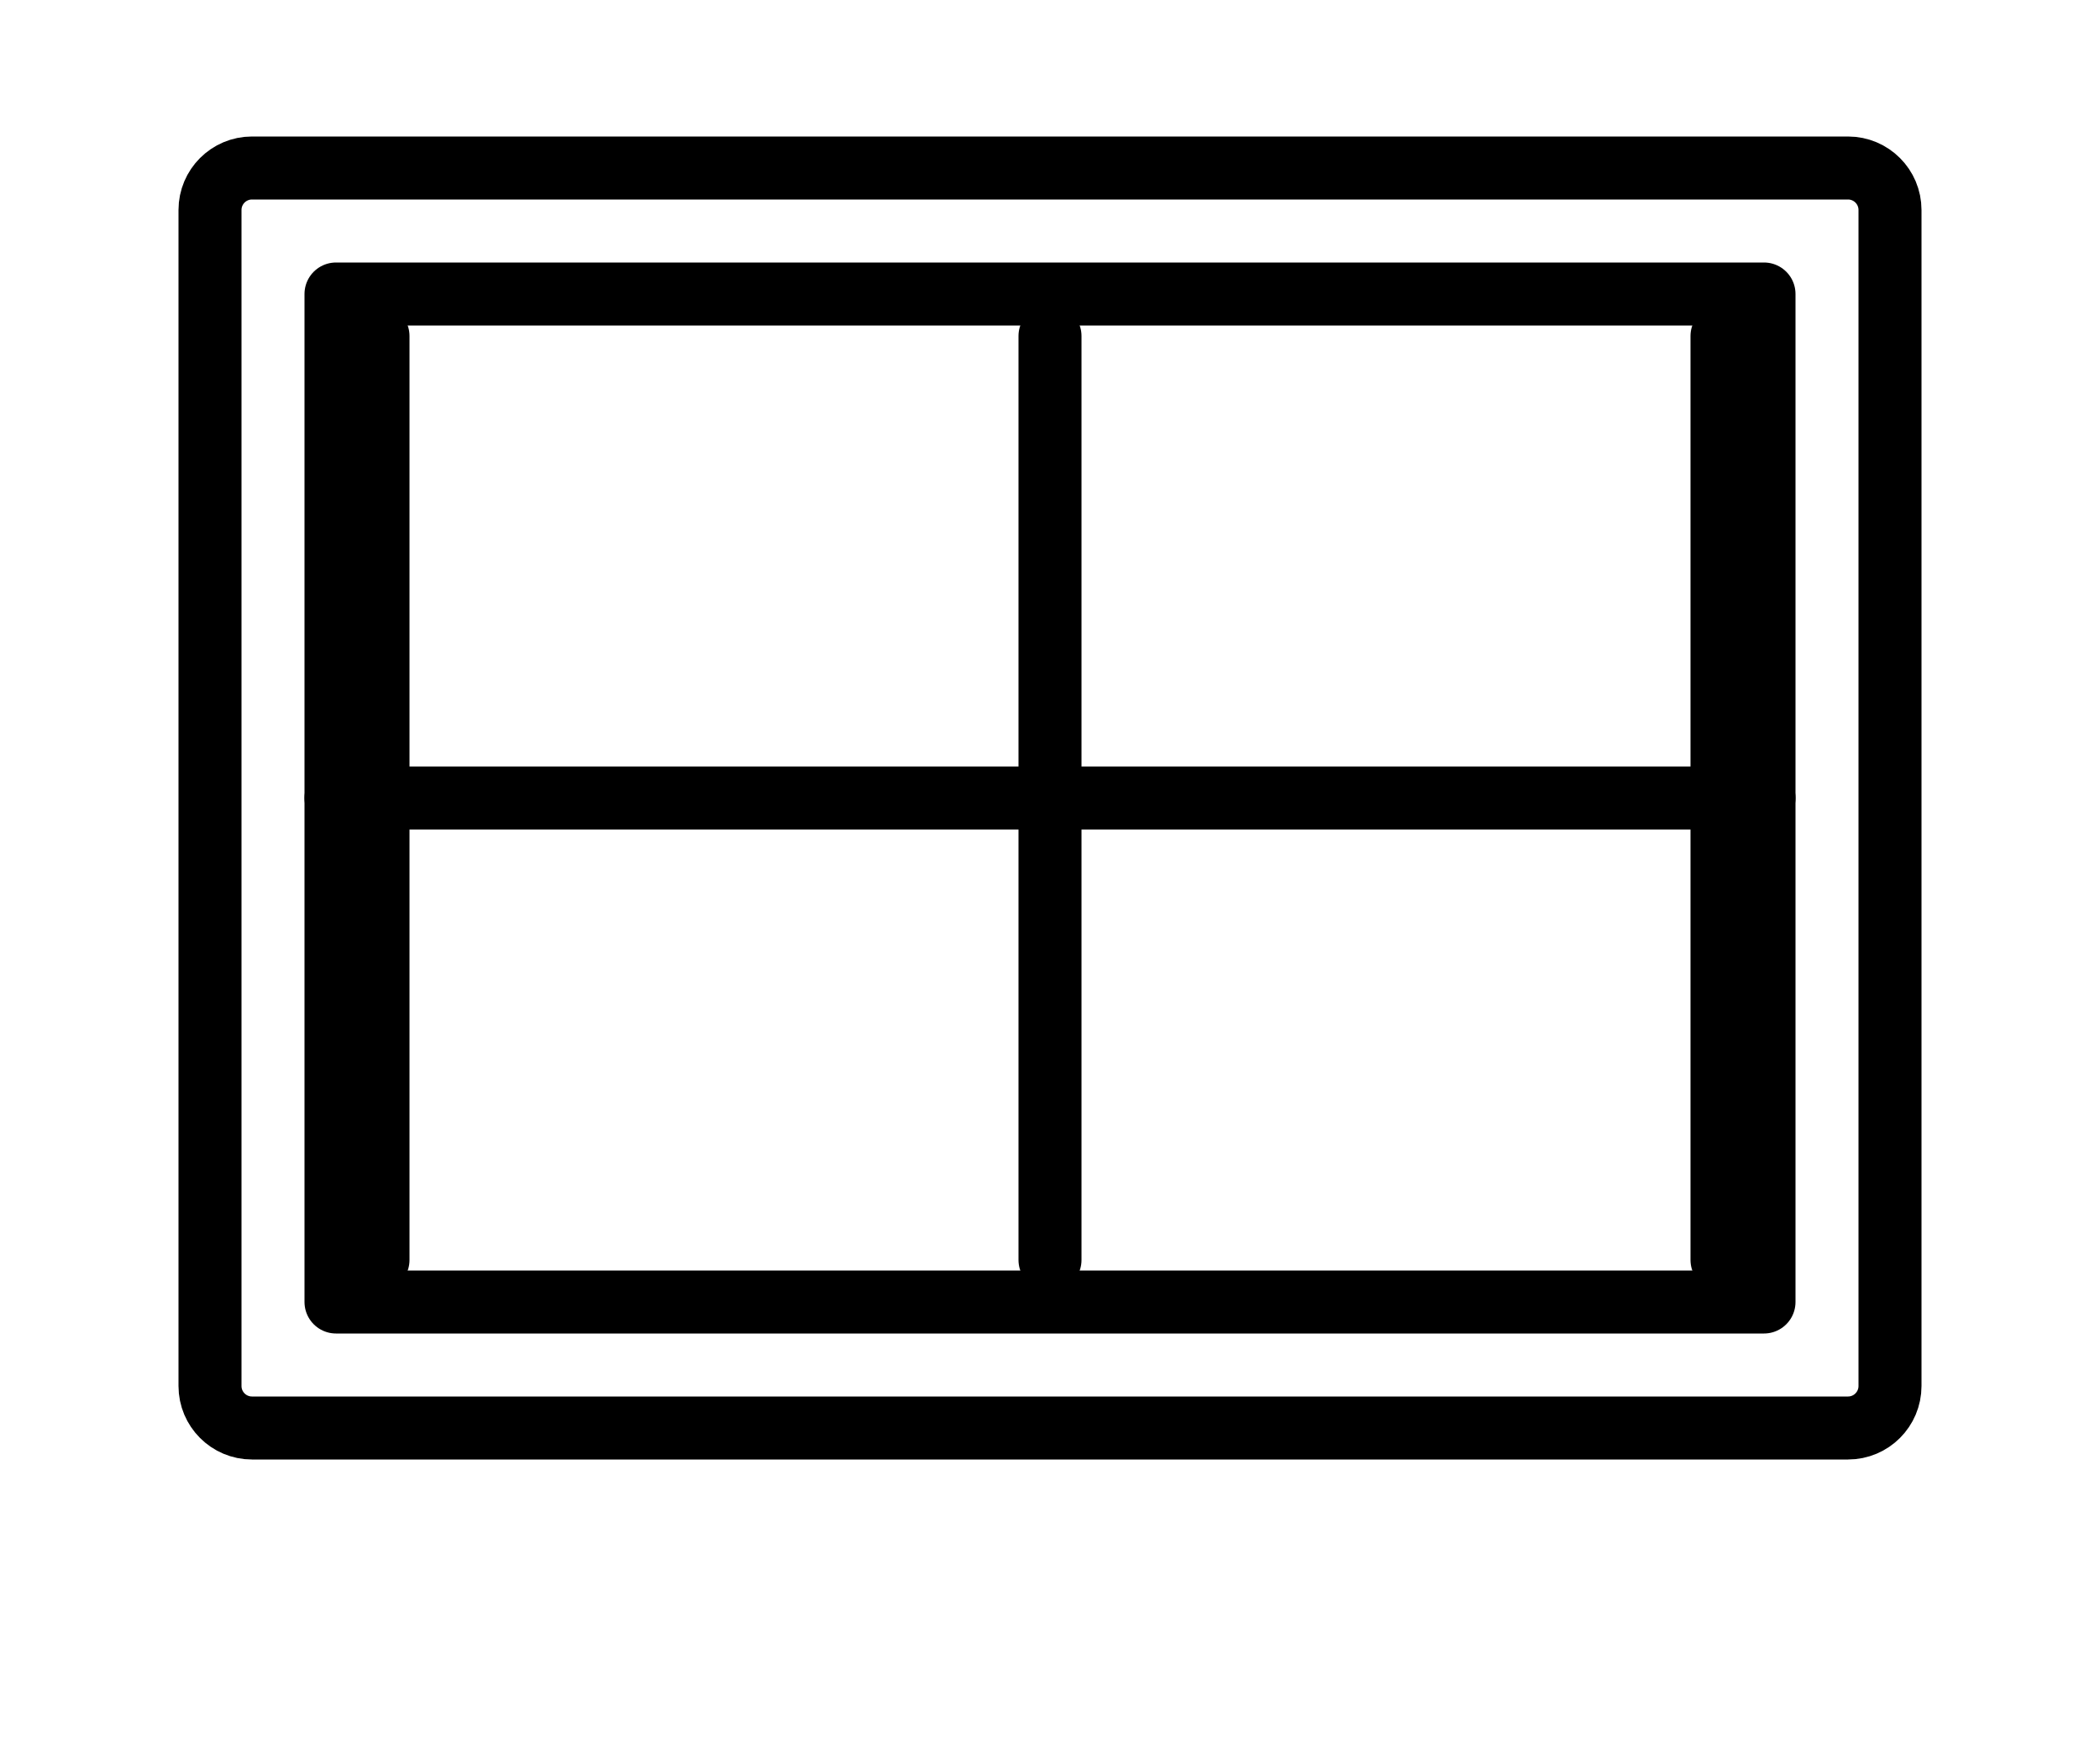
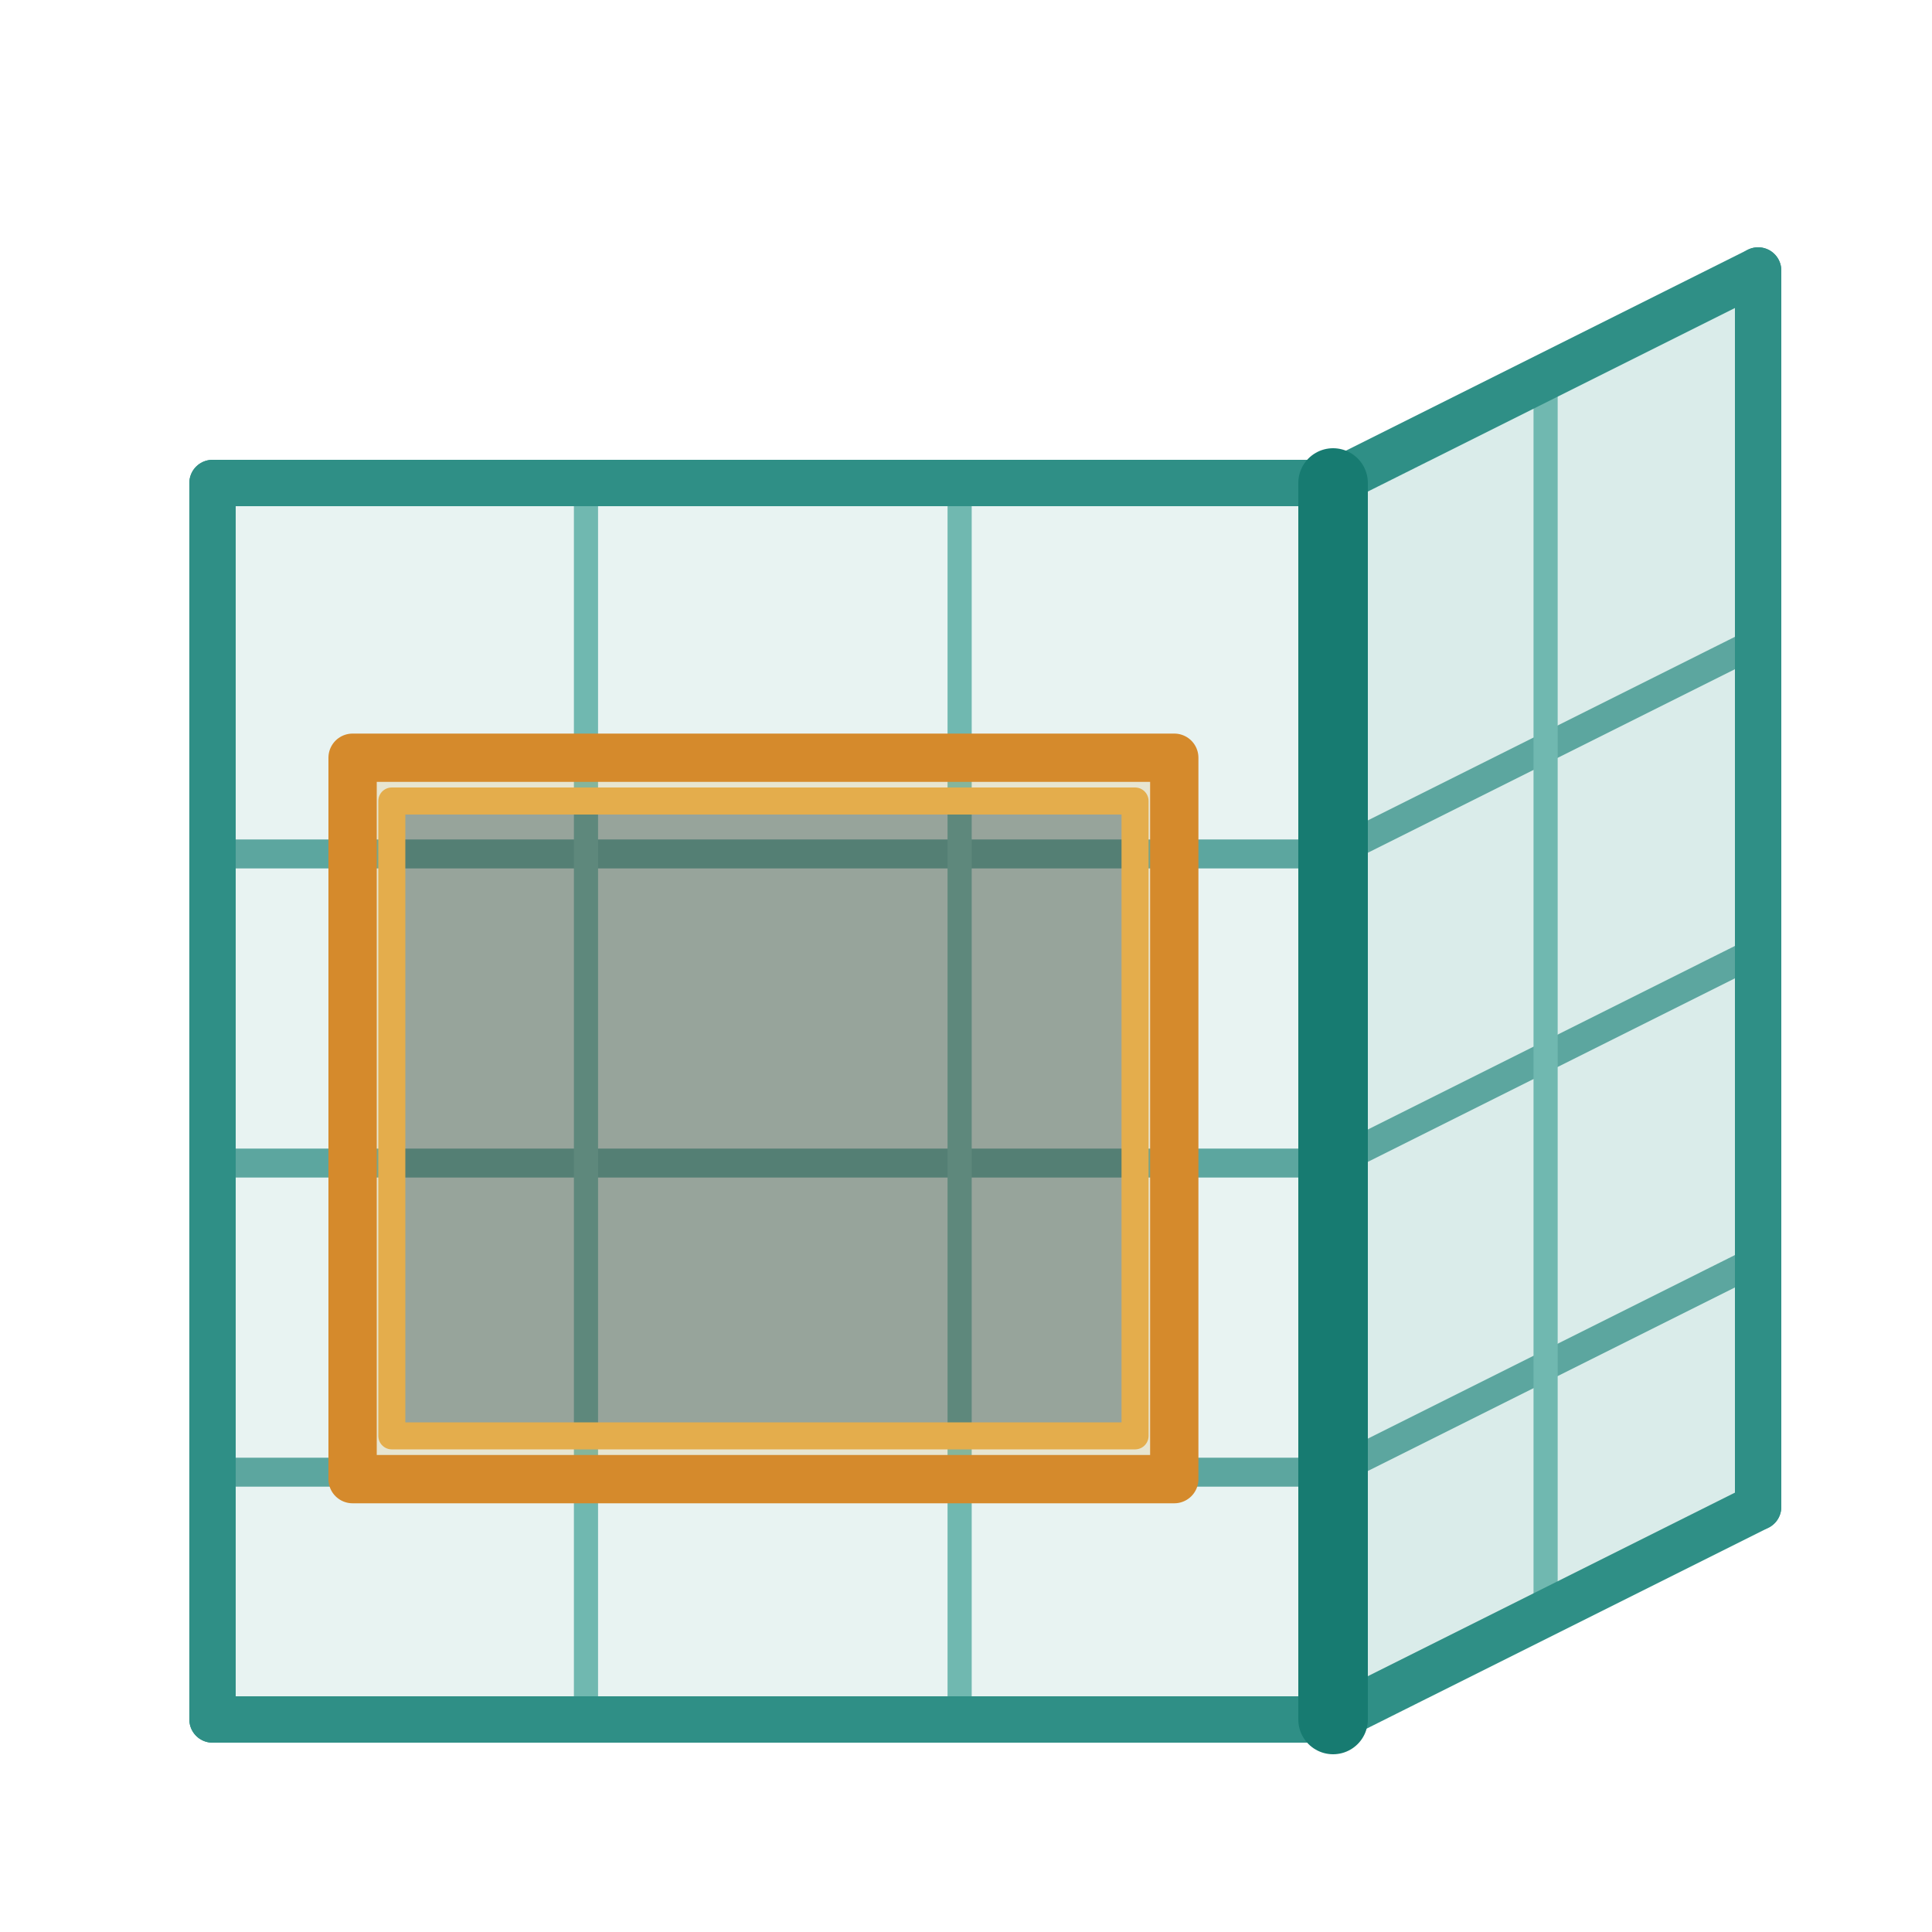
- <svg xmlns="http://www.w3.org/2000/svg" viewBox="0 0 100 84" fill="none" stroke="currentColor" stroke-width="3" stroke-linecap="round" stroke-linejoin="round">
-   <rect x="10" y="8" width="80" height="60" rx="2" />
-   <rect x="16" y="14" width="68" height="48" />
-   <line x1="18" y1="16" x2="18" y2="60" />
-   <line x1="50" y1="16" x2="50" y2="60" />
-   <line x1="82" y1="16" x2="82" y2="60" />
-   <line x1="16" y1="38" x2="84" y2="38" />
+ <svg xmlns="http://www.w3.org/2000/svg" viewBox="0 0 100 100" fill="none" stroke-linecap="round" stroke-linejoin="round" color="#16867b">
+   <style>.security-frame{fill:none;stroke:#2f8f86;stroke-width:2.4}.security-rail{fill:none;stroke:#5ca69f;stroke-width:1.5}.security-rod{fill:none;stroke:#70b8b0;stroke-width:1.25}.multi-face-fill{fill:rgba(88,168,160,.14);stroke:none}.multi-face-fill:nth-of-type(even){fill:rgba(88,168,160,.22)}.multi-face-frame{fill:none;stroke:#2f8f86;stroke-width:2.4}.multi-face-corner{stroke:#177b71;stroke-width:3.6}.multi-face-rail{fill:none;stroke:#5ca69f;stroke-width:1.5}.multi-face-rod{fill:none;stroke:#70b8b0;stroke-width:1.25}.multi-face-door-frame{fill:rgba(227,168,63,.18);stroke:#d58a2c;stroke-width:2.5}.multi-face-door-leaf{fill:rgba(42,74,82,.42);stroke:#e4ad4c;stroke-width:1.4}</style>
+   <polygon class="multi-face-fill face-1" points="11,25 69,25 69,89 11,89" />
+   <polygon class="multi-face-fill face-2" points="69,25 91,14 91,78 69,89" />
+   <line class="multi-face-rail" x1="11" y1="44.2" x2="69" y2="44.2" />
+   <line class="multi-face-rail" x1="11" y1="60.2" x2="69" y2="60.2" />
+   <line class="multi-face-rail" x1="11" y1="76.2" x2="69" y2="76.2" />
+   <line class="multi-face-rod" x1="30.33" y1="25" x2="30.33" y2="89" />
+   <line class="multi-face-rod" x1="49.67" y1="25" x2="49.67" y2="89" />
+   <line class="multi-face-rail" x1="69" y1="44.2" x2="91" y2="33.2" />
+   <line class="multi-face-rail" x1="69" y1="60.2" x2="91" y2="49.2" />
+   <line class="multi-face-rail" x1="69" y1="76.2" x2="91" y2="65.2" />
+   <line class="multi-face-rod" x1="80" y1="19.5" x2="80" y2="83.5" />
+   <line class="multi-face-frame" x1="11" y1="25" x2="69" y2="25" />
+   <line class="multi-face-frame" x1="11" y1="89" x2="69" y2="89" />
+   <line class="multi-face-frame" x1="69" y1="25" x2="91" y2="14" />
+   <line class="multi-face-frame" x1="69" y1="89" x2="91" y2="78" />
+   <line class="multi-face-frame" x1="11" y1="25" x2="11" y2="89" />
+   <line class="multi-face-frame multi-face-corner" x1="69" y1="25" x2="69" y2="89" />
+   <line class="multi-face-frame" x1="91" y1="14" x2="91" y2="78" />
+   <polygon class="multi-face-door-frame" points="18.25,76.56 60.78,76.56 60.78,39.22 18.25,39.22" />
+   <polygon class="multi-face-door-leaf" points="20.28,74.32 58.75,74.32 58.75,41.46 20.28,41.46" />
</svg>
